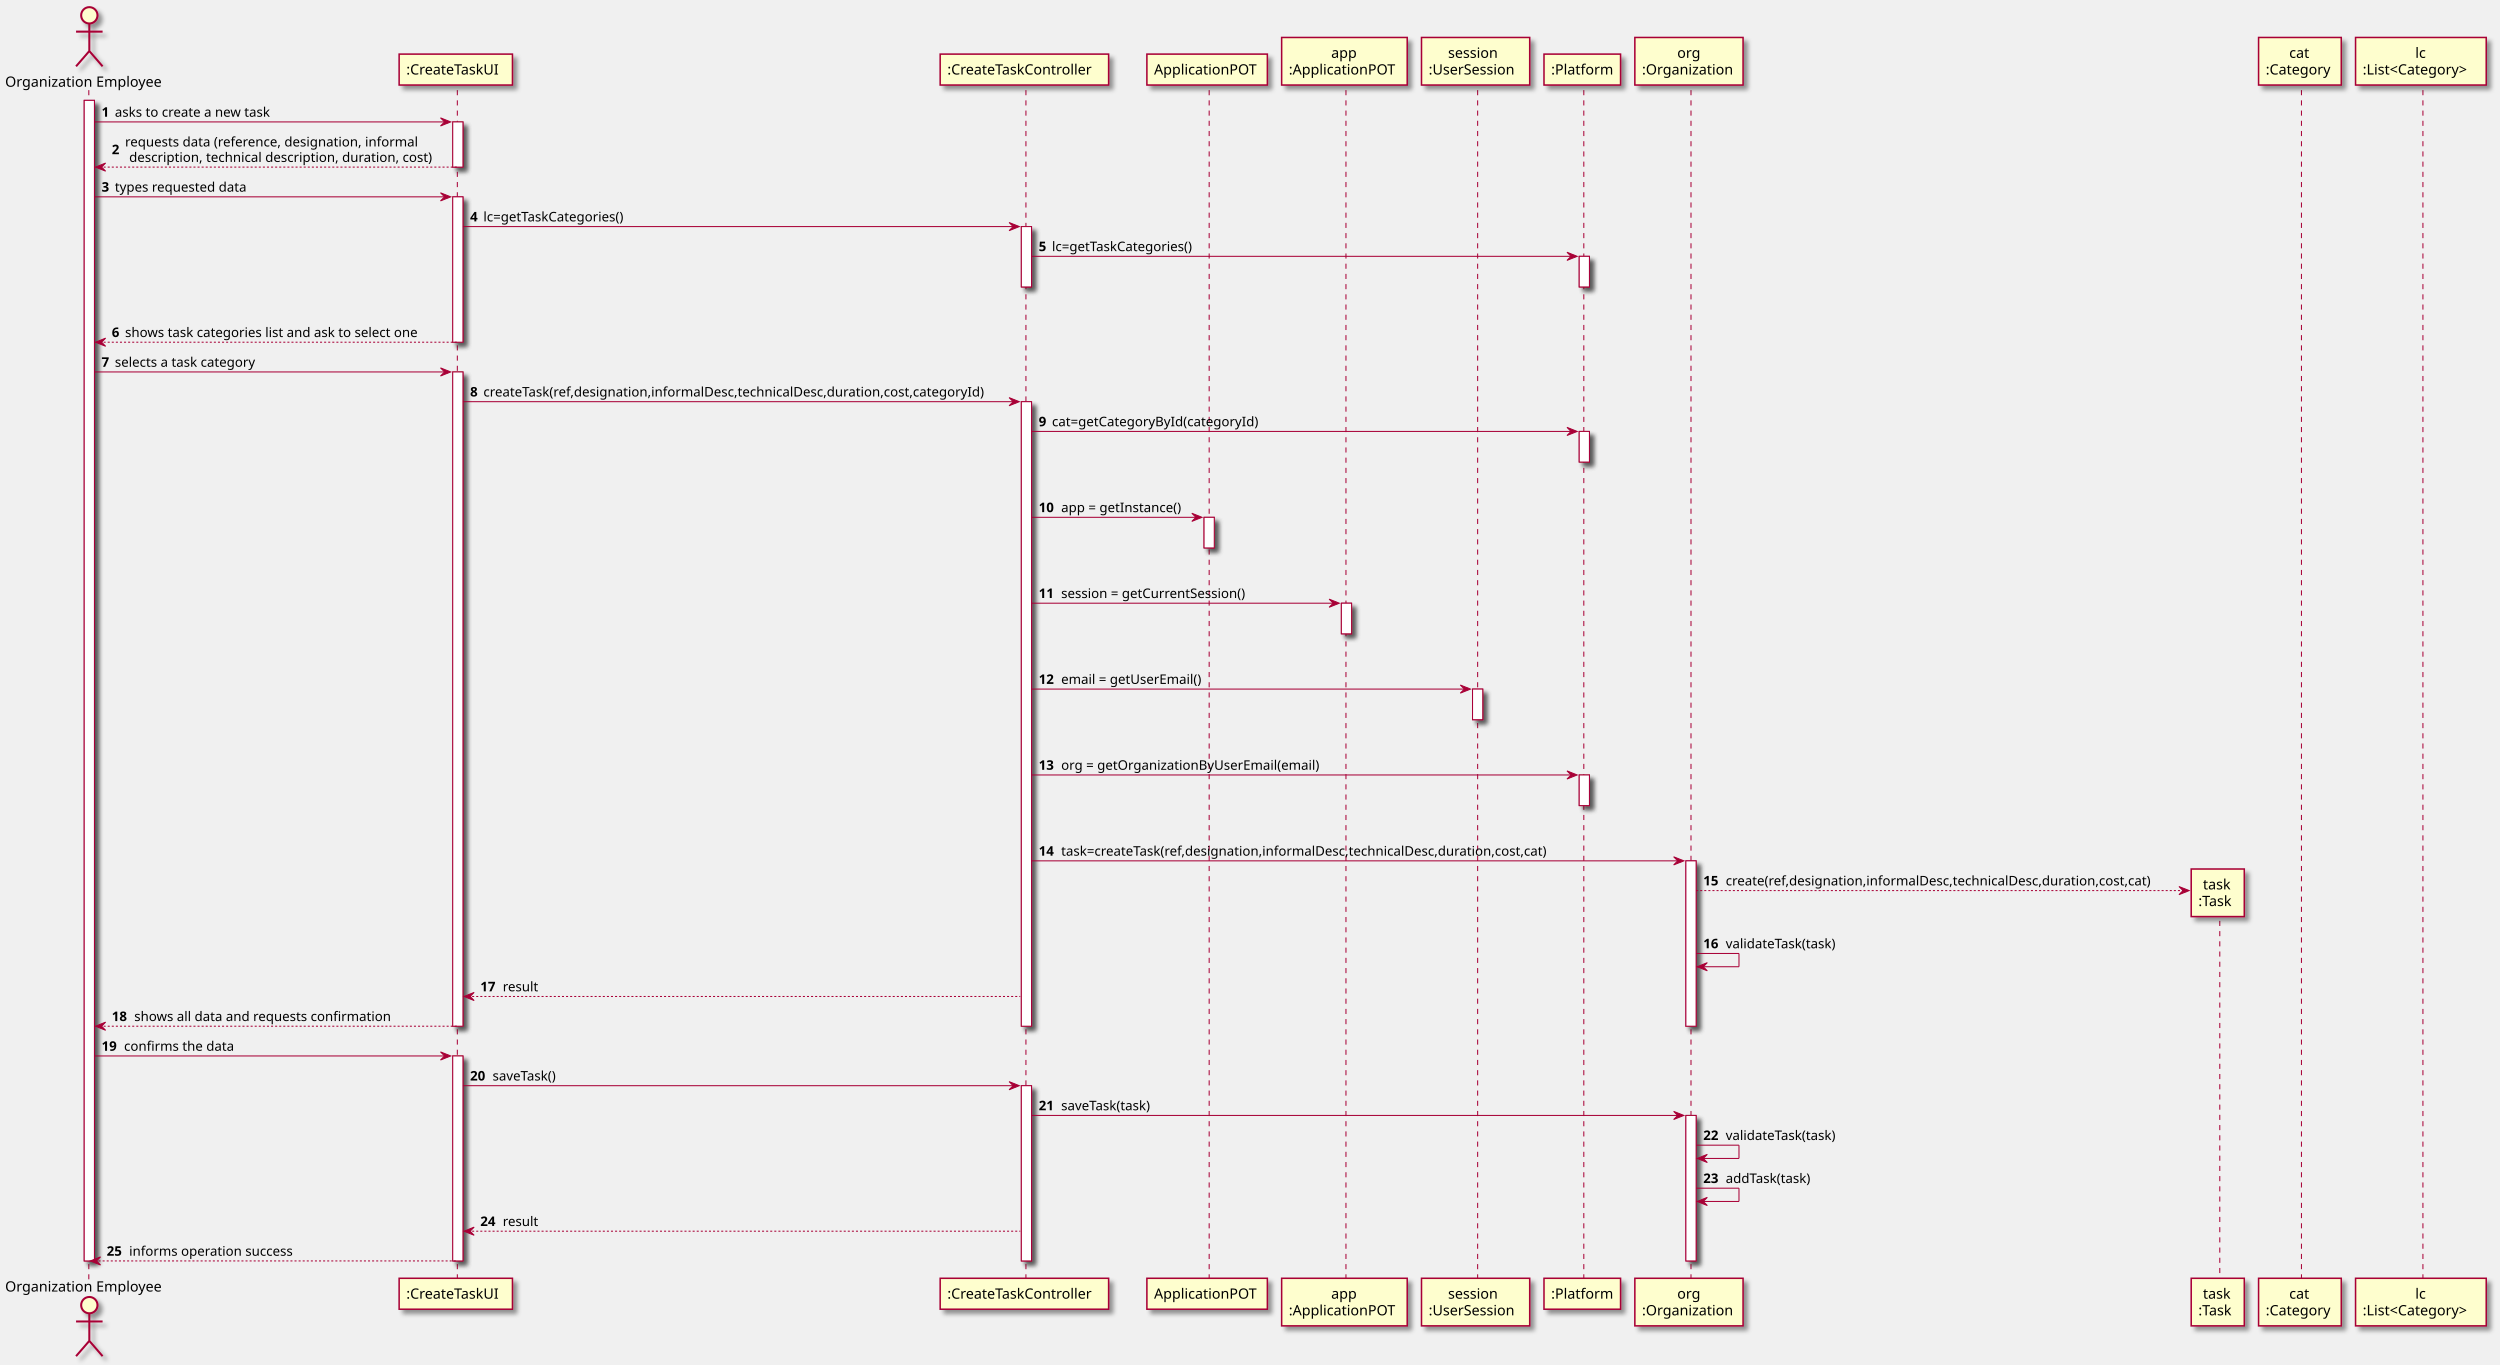
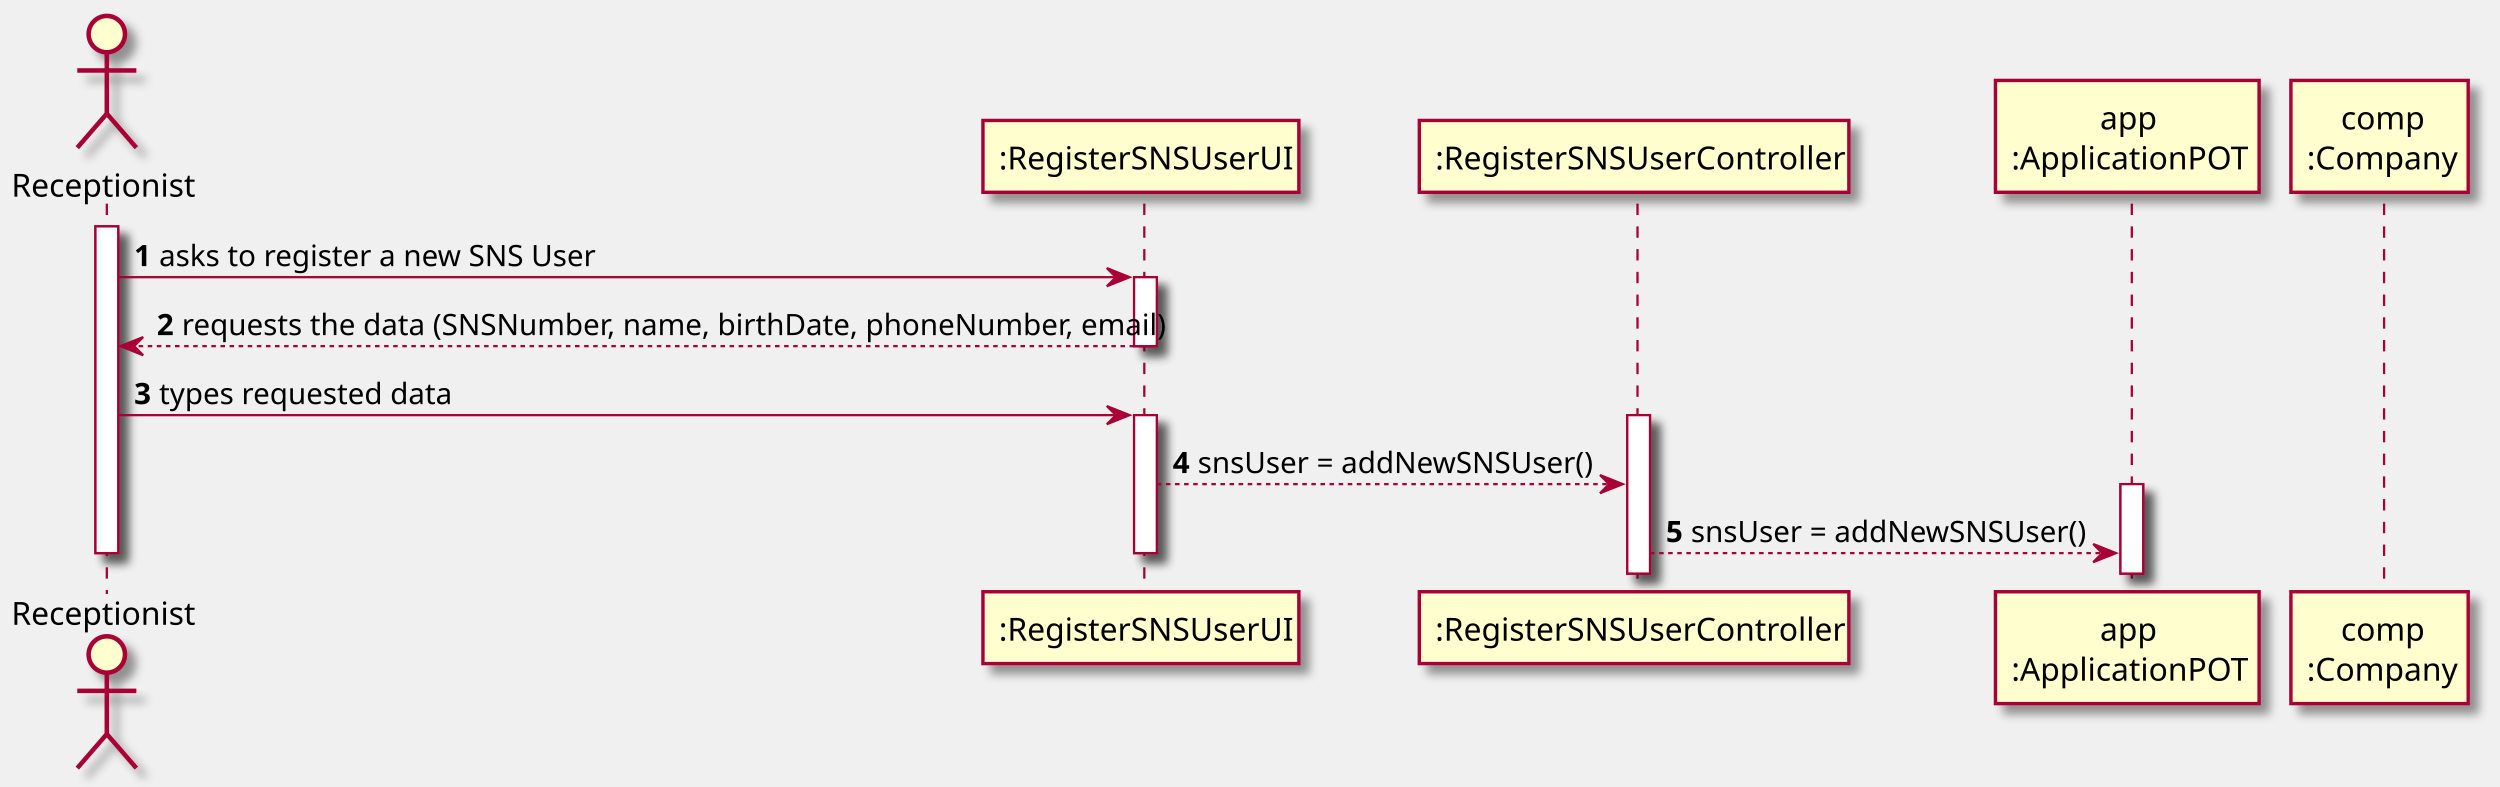
- <svg xmlns="http://www.w3.org/2000/svg" contentScriptType="application/ecmascript" contentStyleType="text/css" height="1337px" preserveAspectRatio="none" style="width:2449px;height:1337px;background:#FFFFFF;" version="1.1" viewBox="0 0 2449 1337" width="2449px" zoomAndPan="magnify">
+ <svg xmlns="http://www.w3.org/2000/svg" contentScriptType="application/ecmascript" contentStyleType="text/css" height="346px" preserveAspectRatio="none" style="width:1100px;height:346px;background:#FFFFFF;" version="1.1" viewBox="0 0 1100 346" width="1100px" zoomAndPan="magnify">
  <defs>
-     <filter height="300%" id="fr0k1bhwiezx" width="300%" x="-1" y="-1">
+     <filter height="300%" id="fj9hri3tazrzd" width="300%" x="-1" y="-1">
      <feGaussianBlur result="blurOut" stdDeviation="2.0" />
      <feColorMatrix in="blurOut" result="blurOut2" type="matrix" values="0 0 0 0 0 0 0 0 0 0 0 0 0 0 0 0 0 0 .4 0" />
      <feOffset dx="4.0" dy="4.0" in="blurOut2" result="blurOut3" />
      <feBlend in="SourceGraphic" in2="blurOut3" mode="normal" />
    </filter>
  </defs>
  <g>
-     <rect fill="#FFFFFF" filter="url(#fr0k1bhwiezx)" height="1136.914" style="stroke:#A80036;stroke-width:1.0;" width="10" x="82.5" y="98.297" />
-     <rect fill="#FFFFFF" filter="url(#fr0k1bhwiezx)" height="44.266" style="stroke:#A80036;stroke-width:1.0;" width="10" x="443.5" y="119.43" />
-     <rect fill="#FFFFFF" filter="url(#fr0k1bhwiezx)" height="142.398" style="stroke:#A80036;stroke-width:1.0;" width="10" x="443.5" y="192.828" />
-     <rect fill="#FFFFFF" filter="url(#fr0k1bhwiezx)" height="640.922" style="stroke:#A80036;stroke-width:1.0;" width="10" x="443.5" y="364.359" />
-     <rect fill="#FFFFFF" filter="url(#fr0k1bhwiezx)" height="200.797" style="stroke:#A80036;stroke-width:1.0;" width="10" x="443.5" y="1034.414" />
-     <rect fill="#FFFFFF" filter="url(#fr0k1bhwiezx)" height="59.133" style="stroke:#A80036;stroke-width:1.0;" width="10" x="1000.5" y="221.961" />
-     <rect fill="#FFFFFF" filter="url(#fr0k1bhwiezx)" height="611.789" style="stroke:#A80036;stroke-width:1.0;" width="10" x="1000.5" y="393.492" />
-     <rect fill="#FFFFFF" filter="url(#fr0k1bhwiezx)" height="171.664" style="stroke:#A80036;stroke-width:1.0;" width="10" x="1000.5" y="1063.547" />
-     <rect fill="#FFFFFF" filter="url(#fr0k1bhwiezx)" height="30" style="stroke:#A80036;stroke-width:1.0;" width="10" x="1179.5" y="506.758" />
-     <rect fill="#FFFFFF" filter="url(#fr0k1bhwiezx)" height="30" style="stroke:#A80036;stroke-width:1.0;" width="10" x="1314" y="590.891" />
-     <rect fill="#FFFFFF" filter="url(#fr0k1bhwiezx)" height="30" style="stroke:#A80036;stroke-width:1.0;" width="10" x="1442.5" y="675.023" />
-     <rect fill="#FFFFFF" filter="url(#fr0k1bhwiezx)" height="30" style="stroke:#A80036;stroke-width:1.0;" width="10" x="1547" y="251.094" />
-     <rect fill="#FFFFFF" filter="url(#fr0k1bhwiezx)" height="30" style="stroke:#A80036;stroke-width:1.0;" width="10" x="1547" y="422.625" />
-     <rect fill="#FFFFFF" filter="url(#fr0k1bhwiezx)" height="30" style="stroke:#A80036;stroke-width:1.0;" width="10" x="1547" y="759.156" />
-     <rect fill="#FFFFFF" filter="url(#fr0k1bhwiezx)" height="161.992" style="stroke:#A80036;stroke-width:1.0;" width="10" x="1651.5" y="843.289" />
-     <rect fill="#FFFFFF" filter="url(#fr0k1bhwiezx)" height="142.531" style="stroke:#A80036;stroke-width:1.0;" width="10" x="1651.5" y="1092.68" />
-     <line style="stroke:#A80036;stroke-width:1.0;stroke-dasharray:5.0,5.0;" x1="87" x2="87" y1="88.297" y2="1253.211" />
-     <line style="stroke:#A80036;stroke-width:1.0;stroke-dasharray:5.0,5.0;" x1="448" x2="448" y1="88.297" y2="1253.211" />
-     <line style="stroke:#A80036;stroke-width:1.0;stroke-dasharray:5.0,5.0;" x1="1005" x2="1005" y1="88.297" y2="1253.211" />
-     <line style="stroke:#A80036;stroke-width:1.0;stroke-dasharray:5.0,5.0;" x1="1184.5" x2="1184.5" y1="88.297" y2="1253.211" />
-     <line style="stroke:#A80036;stroke-width:1.0;stroke-dasharray:5.0,5.0;" x1="1318.5" x2="1318.5" y1="88.297" y2="1253.211" />
-     <line style="stroke:#A80036;stroke-width:1.0;stroke-dasharray:5.0,5.0;" x1="1447.5" x2="1447.5" y1="88.297" y2="1253.211" />
-     <line style="stroke:#A80036;stroke-width:1.0;stroke-dasharray:5.0,5.0;" x1="1551.5" x2="1551.5" y1="88.297" y2="1253.211" />
-     <line style="stroke:#A80036;stroke-width:1.0;stroke-dasharray:5.0,5.0;" x1="1656.5" x2="1656.5" y1="88.297" y2="1253.211" />
-     <line style="stroke:#A80036;stroke-width:1.0;stroke-dasharray:5.0,5.0;" x1="2174.5" x2="2174.5" y1="892.086" y2="1253.211" />
-     <line style="stroke:#A80036;stroke-width:1.0;stroke-dasharray:5.0,5.0;" x1="2254.5" x2="2254.5" y1="88.297" y2="1253.211" />
-     <line style="stroke:#A80036;stroke-width:1.0;stroke-dasharray:5.0,5.0;" x1="2373.5" x2="2373.5" y1="88.297" y2="1253.211" />
-     <text fill="#000000" font-family="sans-serif" font-size="14" lengthAdjust="spacing" textLength="159" x="5" y="84.995">Organization Employee</text>
-     <ellipse cx="87.5" cy="15" fill="#FEFECE" filter="url(#fr0k1bhwiezx)" rx="8" ry="8" style="stroke:#A80036;stroke-width:2.0;" />
-     <path d="M87.5,23 L87.5,50 M74.5,31 L100.5,31 M87.5,50 L74.5,65 M87.5,50 L100.5,65 " fill="none" filter="url(#fr0k1bhwiezx)" style="stroke:#A80036;stroke-width:2.0;" />
-     <text fill="#000000" font-family="sans-serif" font-size="14" lengthAdjust="spacing" textLength="159" x="5" y="1265.206">Organization Employee</text>
-     <ellipse cx="87.5" cy="1278.508" fill="#FEFECE" filter="url(#fr0k1bhwiezx)" rx="8" ry="8" style="stroke:#A80036;stroke-width:2.0;" />
-     <path d="M87.5,1286.508 L87.5,1313.508 M74.5,1294.508 L100.5,1294.508 M87.5,1313.508 L74.5,1328.508 M87.5,1313.508 L100.5,1328.508 " fill="none" filter="url(#fr0k1bhwiezx)" style="stroke:#A80036;stroke-width:2.0;" />
-     <rect fill="#FEFECE" filter="url(#fr0k1bhwiezx)" height="30.297" style="stroke:#A80036;stroke-width:1.5;" width="111" x="391" y="53" />
-     <text fill="#000000" font-family="sans-serif" font-size="14" lengthAdjust="spacing" textLength="97" x="398" y="72.995">:CreateTaskUI</text>
-     <rect fill="#FEFECE" filter="url(#fr0k1bhwiezx)" height="30.297" style="stroke:#A80036;stroke-width:1.5;" width="111" x="391" y="1252.211" />
-     <text fill="#000000" font-family="sans-serif" font-size="14" lengthAdjust="spacing" textLength="97" x="398" y="1272.206">:CreateTaskUI</text>
-     <rect fill="#FEFECE" filter="url(#fr0k1bhwiezx)" height="30.297" style="stroke:#A80036;stroke-width:1.5;" width="165" x="921" y="53" />
-     <text fill="#000000" font-family="sans-serif" font-size="14" lengthAdjust="spacing" textLength="151" x="928" y="72.995">:CreateTaskController</text>
-     <rect fill="#FEFECE" filter="url(#fr0k1bhwiezx)" height="30.297" style="stroke:#A80036;stroke-width:1.5;" width="165" x="921" y="1252.211" />
-     <text fill="#000000" font-family="sans-serif" font-size="14" lengthAdjust="spacing" textLength="151" x="928" y="1272.206">:CreateTaskController</text>
-     <rect fill="#FEFECE" filter="url(#fr0k1bhwiezx)" height="30.297" style="stroke:#A80036;stroke-width:1.5;" width="118" x="1123.5" y="53" />
-     <text fill="#000000" font-family="sans-serif" font-size="14" lengthAdjust="spacing" textLength="104" x="1130.5" y="72.995">ApplicationPOT</text>
-     <rect fill="#FEFECE" filter="url(#fr0k1bhwiezx)" height="30.297" style="stroke:#A80036;stroke-width:1.5;" width="118" x="1123.5" y="1252.211" />
-     <text fill="#000000" font-family="sans-serif" font-size="14" lengthAdjust="spacing" textLength="104" x="1130.5" y="1272.206">ApplicationPOT</text>
-     <rect fill="#FEFECE" filter="url(#fr0k1bhwiezx)" height="46.594" style="stroke:#A80036;stroke-width:1.5;" width="123" x="1255.5" y="36.703" />
-     <text fill="#000000" font-family="sans-serif" font-size="14" lengthAdjust="spacing" textLength="26" x="1304" y="56.698">app</text>
-     <text fill="#000000" font-family="sans-serif" font-size="14" lengthAdjust="spacing" textLength="109" x="1262.5" y="72.995">:ApplicationPOT</text>
-     <rect fill="#FEFECE" filter="url(#fr0k1bhwiezx)" height="46.594" style="stroke:#A80036;stroke-width:1.5;" width="123" x="1255.5" y="1252.211" />
-     <text fill="#000000" font-family="sans-serif" font-size="14" lengthAdjust="spacing" textLength="26" x="1304" y="1272.206">app</text>
-     <text fill="#000000" font-family="sans-serif" font-size="14" lengthAdjust="spacing" textLength="109" x="1262.5" y="1288.503">:ApplicationPOT</text>
-     <rect fill="#FEFECE" filter="url(#fr0k1bhwiezx)" height="46.594" style="stroke:#A80036;stroke-width:1.5;" width="106" x="1392.5" y="36.703" />
-     <text fill="#000000" font-family="sans-serif" font-size="14" lengthAdjust="spacing" textLength="54" x="1418.5" y="56.698">session</text>
-     <text fill="#000000" font-family="sans-serif" font-size="14" lengthAdjust="spacing" textLength="92" x="1399.5" y="72.995">:UserSession</text>
-     <rect fill="#FEFECE" filter="url(#fr0k1bhwiezx)" height="46.594" style="stroke:#A80036;stroke-width:1.5;" width="106" x="1392.5" y="1252.211" />
-     <text fill="#000000" font-family="sans-serif" font-size="14" lengthAdjust="spacing" textLength="54" x="1418.5" y="1272.206">session</text>
-     <text fill="#000000" font-family="sans-serif" font-size="14" lengthAdjust="spacing" textLength="92" x="1399.5" y="1288.503">:UserSession</text>
-     <rect fill="#FEFECE" filter="url(#fr0k1bhwiezx)" height="30.297" style="stroke:#A80036;stroke-width:1.5;" width="75" x="1512.5" y="53" />
-     <text fill="#000000" font-family="sans-serif" font-size="14" lengthAdjust="spacing" textLength="61" x="1519.5" y="72.995">:Platform</text>
-     <rect fill="#FEFECE" filter="url(#fr0k1bhwiezx)" height="30.297" style="stroke:#A80036;stroke-width:1.5;" width="75" x="1512.5" y="1252.211" />
-     <text fill="#000000" font-family="sans-serif" font-size="14" lengthAdjust="spacing" textLength="61" x="1519.5" y="1272.206">:Platform</text>
-     <rect fill="#FEFECE" filter="url(#fr0k1bhwiezx)" height="46.594" style="stroke:#A80036;stroke-width:1.5;" width="106" x="1601.5" y="36.703" />
-     <text fill="#000000" font-family="sans-serif" font-size="14" lengthAdjust="spacing" textLength="23" x="1643" y="56.698">org</text>
-     <text fill="#000000" font-family="sans-serif" font-size="14" lengthAdjust="spacing" textLength="92" x="1608.5" y="72.995">:Organization</text>
-     <rect fill="#FEFECE" filter="url(#fr0k1bhwiezx)" height="46.594" style="stroke:#A80036;stroke-width:1.5;" width="106" x="1601.5" y="1252.211" />
-     <text fill="#000000" font-family="sans-serif" font-size="14" lengthAdjust="spacing" textLength="23" x="1643" y="1272.206">org</text>
-     <text fill="#000000" font-family="sans-serif" font-size="14" lengthAdjust="spacing" textLength="92" x="1608.5" y="1288.503">:Organization</text>
-     <rect fill="#FEFECE" filter="url(#fr0k1bhwiezx)" height="46.594" style="stroke:#A80036;stroke-width:1.5;" width="52" x="2146.5" y="1252.211" />
-     <text fill="#000000" font-family="sans-serif" font-size="14" lengthAdjust="spacing" textLength="29" x="2158" y="1272.206">task</text>
-     <text fill="#000000" font-family="sans-serif" font-size="14" lengthAdjust="spacing" textLength="38" x="2153.5" y="1288.503">:Task</text>
-     <rect fill="#FEFECE" filter="url(#fr0k1bhwiezx)" height="46.594" style="stroke:#A80036;stroke-width:1.5;" width="81" x="2212.5" y="36.703" />
-     <text fill="#000000" font-family="sans-serif" font-size="14" lengthAdjust="spacing" textLength="21" x="2242.5" y="56.698">cat</text>
-     <text fill="#000000" font-family="sans-serif" font-size="14" lengthAdjust="spacing" textLength="67" x="2219.5" y="72.995">:Category</text>
-     <rect fill="#FEFECE" filter="url(#fr0k1bhwiezx)" height="46.594" style="stroke:#A80036;stroke-width:1.5;" width="81" x="2212.5" y="1252.211" />
-     <text fill="#000000" font-family="sans-serif" font-size="14" lengthAdjust="spacing" textLength="21" x="2242.5" y="1272.206">cat</text>
-     <text fill="#000000" font-family="sans-serif" font-size="14" lengthAdjust="spacing" textLength="67" x="2219.5" y="1288.503">:Category</text>
-     <rect fill="#FEFECE" filter="url(#fr0k1bhwiezx)" height="46.594" style="stroke:#A80036;stroke-width:1.5;" width="128" x="2307.5" y="36.703" />
-     <text fill="#000000" font-family="sans-serif" font-size="14" lengthAdjust="spacing" textLength="11" x="2366" y="56.698">lc</text>
-     <text fill="#000000" font-family="sans-serif" font-size="14" lengthAdjust="spacing" textLength="114" x="2314.5" y="72.995">:List&lt;Category&gt;</text>
-     <rect fill="#FEFECE" filter="url(#fr0k1bhwiezx)" height="46.594" style="stroke:#A80036;stroke-width:1.5;" width="128" x="2307.5" y="1252.211" />
-     <text fill="#000000" font-family="sans-serif" font-size="14" lengthAdjust="spacing" textLength="11" x="2366" y="1272.206">lc</text>
-     <text fill="#000000" font-family="sans-serif" font-size="14" lengthAdjust="spacing" textLength="114" x="2314.5" y="1288.503">:List&lt;Category&gt;</text>
-     <rect fill="#FFFFFF" filter="url(#fr0k1bhwiezx)" height="1136.914" style="stroke:#A80036;stroke-width:1.0;" width="10" x="82.5" y="98.297" />
-     <rect fill="#FFFFFF" filter="url(#fr0k1bhwiezx)" height="44.266" style="stroke:#A80036;stroke-width:1.0;" width="10" x="443.5" y="119.43" />
-     <rect fill="#FFFFFF" filter="url(#fr0k1bhwiezx)" height="142.398" style="stroke:#A80036;stroke-width:1.0;" width="10" x="443.5" y="192.828" />
-     <rect fill="#FFFFFF" filter="url(#fr0k1bhwiezx)" height="640.922" style="stroke:#A80036;stroke-width:1.0;" width="10" x="443.5" y="364.359" />
-     <rect fill="#FFFFFF" filter="url(#fr0k1bhwiezx)" height="200.797" style="stroke:#A80036;stroke-width:1.0;" width="10" x="443.5" y="1034.414" />
-     <rect fill="#FFFFFF" filter="url(#fr0k1bhwiezx)" height="59.133" style="stroke:#A80036;stroke-width:1.0;" width="10" x="1000.5" y="221.961" />
-     <rect fill="#FFFFFF" filter="url(#fr0k1bhwiezx)" height="611.789" style="stroke:#A80036;stroke-width:1.0;" width="10" x="1000.5" y="393.492" />
-     <rect fill="#FFFFFF" filter="url(#fr0k1bhwiezx)" height="171.664" style="stroke:#A80036;stroke-width:1.0;" width="10" x="1000.5" y="1063.547" />
-     <rect fill="#FFFFFF" filter="url(#fr0k1bhwiezx)" height="30" style="stroke:#A80036;stroke-width:1.0;" width="10" x="1179.5" y="506.758" />
-     <rect fill="#FFFFFF" filter="url(#fr0k1bhwiezx)" height="30" style="stroke:#A80036;stroke-width:1.0;" width="10" x="1314" y="590.891" />
-     <rect fill="#FFFFFF" filter="url(#fr0k1bhwiezx)" height="30" style="stroke:#A80036;stroke-width:1.0;" width="10" x="1442.5" y="675.023" />
-     <rect fill="#FFFFFF" filter="url(#fr0k1bhwiezx)" height="30" style="stroke:#A80036;stroke-width:1.0;" width="10" x="1547" y="251.094" />
-     <rect fill="#FFFFFF" filter="url(#fr0k1bhwiezx)" height="30" style="stroke:#A80036;stroke-width:1.0;" width="10" x="1547" y="422.625" />
-     <rect fill="#FFFFFF" filter="url(#fr0k1bhwiezx)" height="30" style="stroke:#A80036;stroke-width:1.0;" width="10" x="1547" y="759.156" />
-     <rect fill="#FFFFFF" filter="url(#fr0k1bhwiezx)" height="161.992" style="stroke:#A80036;stroke-width:1.0;" width="10" x="1651.5" y="843.289" />
-     <rect fill="#FFFFFF" filter="url(#fr0k1bhwiezx)" height="142.531" style="stroke:#A80036;stroke-width:1.0;" width="10" x="1651.5" y="1092.68" />
-     <polygon fill="#A80036" points="431.5,115.43,441.5,119.43,431.5,123.43,435.5,119.43" style="stroke:#A80036;stroke-width:1.0;" />
-     <line style="stroke:#A80036;stroke-width:1.0;" x1="92.5" x2="437.5" y1="119.43" y2="119.43" />
-     <text fill="#000000" font-family="sans-serif" font-size="13" font-weight="bold" lengthAdjust="spacing" textLength="9" x="99.5" y="114.364">1</text>
-     <text fill="#000000" font-family="sans-serif" font-size="13" lengthAdjust="spacing" textLength="163" x="112.5" y="114.364">asks to create a new task</text>
-     <polygon fill="#A80036" points="103.5,159.695,93.5,163.695,103.5,167.695,99.5,163.695" style="stroke:#A80036;stroke-width:1.0;" />
-     <line style="stroke:#A80036;stroke-width:1.0;stroke-dasharray:2.0,2.0;" x1="97.5" x2="447.5" y1="163.695" y2="163.695" />
-     <text fill="#000000" font-family="sans-serif" font-size="13" font-weight="bold" lengthAdjust="spacing" textLength="9" x="109.5" y="151.063">2</text>
-     <text fill="#000000" font-family="sans-serif" font-size="13" lengthAdjust="spacing" textLength="305" x="122.5" y="143.497">requests data (reference, designation,  informal</text>
-     <text fill="#000000" font-family="sans-serif" font-size="13" lengthAdjust="spacing" textLength="310" x="126.5" y="158.629">description, technical description, duration, cost)</text>
-     <polygon fill="#A80036" points="431.5,188.828,441.5,192.828,431.5,196.828,435.5,192.828" style="stroke:#A80036;stroke-width:1.0;" />
-     <line style="stroke:#A80036;stroke-width:1.0;" x1="92.5" x2="437.5" y1="192.828" y2="192.828" />
-     <text fill="#000000" font-family="sans-serif" font-size="13" font-weight="bold" lengthAdjust="spacing" textLength="9" x="99.5" y="187.762">3</text>
-     <text fill="#000000" font-family="sans-serif" font-size="13" lengthAdjust="spacing" textLength="137" x="112.5" y="187.762">types requested data</text>
-     <polygon fill="#A80036" points="988.5,217.961,998.5,221.961,988.5,225.961,992.5,221.961" style="stroke:#A80036;stroke-width:1.0;" />
-     <line style="stroke:#A80036;stroke-width:1.0;" x1="453.5" x2="994.5" y1="221.961" y2="221.961" />
-     <text fill="#000000" font-family="sans-serif" font-size="13" font-weight="bold" lengthAdjust="spacing" textLength="9" x="460.5" y="216.895">4</text>
-     <text fill="#000000" font-family="sans-serif" font-size="13" lengthAdjust="spacing" textLength="150" x="473.5" y="216.895">lc=getTaskCategories()</text>
-     <polygon fill="#A80036" points="1535,247.094,1545,251.094,1535,255.094,1539,251.094" style="stroke:#A80036;stroke-width:1.0;" />
-     <line style="stroke:#A80036;stroke-width:1.0;" x1="1010.5" x2="1541" y1="251.094" y2="251.094" />
-     <text fill="#000000" font-family="sans-serif" font-size="13" font-weight="bold" lengthAdjust="spacing" textLength="9" x="1017.5" y="246.028">5</text>
-     <text fill="#000000" font-family="sans-serif" font-size="13" lengthAdjust="spacing" textLength="150" x="1030.5" y="246.028">lc=getTaskCategories()</text>
-     <polygon fill="#A80036" points="103.5,331.227,93.5,335.227,103.5,339.227,99.5,335.227" style="stroke:#A80036;stroke-width:1.0;" />
-     <line style="stroke:#A80036;stroke-width:1.0;stroke-dasharray:2.0,2.0;" x1="97.5" x2="447.5" y1="335.227" y2="335.227" />
-     <text fill="#000000" font-family="sans-serif" font-size="13" font-weight="bold" lengthAdjust="spacing" textLength="9" x="109.5" y="330.161">6</text>
-     <text fill="#000000" font-family="sans-serif" font-size="13" lengthAdjust="spacing" textLength="304" x="122.5" y="330.161">shows task categories list and ask to select one</text>
-     <polygon fill="#A80036" points="431.5,360.359,441.5,364.359,431.5,368.359,435.5,364.359" style="stroke:#A80036;stroke-width:1.0;" />
-     <line style="stroke:#A80036;stroke-width:1.0;" x1="92.5" x2="437.5" y1="364.359" y2="364.359" />
-     <text fill="#000000" font-family="sans-serif" font-size="13" font-weight="bold" lengthAdjust="spacing" textLength="9" x="99.5" y="359.293">7</text>
-     <text fill="#000000" font-family="sans-serif" font-size="13" lengthAdjust="spacing" textLength="148" x="112.5" y="359.293">selects a task category</text>
-     <polygon fill="#A80036" points="988.5,389.492,998.5,393.492,988.5,397.492,992.5,393.492" style="stroke:#A80036;stroke-width:1.0;" />
-     <line style="stroke:#A80036;stroke-width:1.0;" x1="453.5" x2="994.5" y1="393.492" y2="393.492" />
-     <text fill="#000000" font-family="sans-serif" font-size="13" font-weight="bold" lengthAdjust="spacing" textLength="9" x="460.5" y="388.426">8</text>
-     <text fill="#000000" font-family="sans-serif" font-size="13" lengthAdjust="spacing" textLength="515" x="473.5" y="388.426">createTask(ref,designation,informalDesc,technicalDesc,duration,cost,categoryId)</text>
-     <polygon fill="#A80036" points="1535,418.625,1545,422.625,1535,426.625,1539,422.625" style="stroke:#A80036;stroke-width:1.0;" />
-     <line style="stroke:#A80036;stroke-width:1.0;" x1="1010.5" x2="1541" y1="422.625" y2="422.625" />
-     <text fill="#000000" font-family="sans-serif" font-size="13" font-weight="bold" lengthAdjust="spacing" textLength="9" x="1017.5" y="417.559">9</text>
-     <text fill="#000000" font-family="sans-serif" font-size="13" lengthAdjust="spacing" textLength="214" x="1030.5" y="417.559">cat=getCategoryById(categoryId)</text>
-     <polygon fill="#A80036" points="1167.5,502.758,1177.5,506.758,1167.5,510.758,1171.5,506.758" style="stroke:#A80036;stroke-width:1.0;" />
-     <line style="stroke:#A80036;stroke-width:1.0;" x1="1010.5" x2="1173.5" y1="506.758" y2="506.758" />
-     <text fill="#000000" font-family="sans-serif" font-size="13" font-weight="bold" lengthAdjust="spacing" textLength="18" x="1017.5" y="501.692">10</text>
-     <text fill="#000000" font-family="sans-serif" font-size="13" lengthAdjust="spacing" textLength="128" x="1039.5" y="501.692">app = getInstance()</text>
-     <polygon fill="#A80036" points="1302,586.891,1312,590.891,1302,594.891,1306,590.891" style="stroke:#A80036;stroke-width:1.0;" />
-     <line style="stroke:#A80036;stroke-width:1.0;" x1="1010.5" x2="1308" y1="590.891" y2="590.891" />
-     <text fill="#000000" font-family="sans-serif" font-size="13" font-weight="bold" lengthAdjust="spacing" textLength="18" x="1017.5" y="585.825">11</text>
-     <text fill="#000000" font-family="sans-serif" font-size="13" lengthAdjust="spacing" textLength="196" x="1039.5" y="585.825">session = getCurrentSession()</text>
-     <polygon fill="#A80036" points="1430.5,671.023,1440.5,675.023,1430.5,679.023,1434.5,675.023" style="stroke:#A80036;stroke-width:1.0;" />
-     <line style="stroke:#A80036;stroke-width:1.0;" x1="1010.5" x2="1436.5" y1="675.023" y2="675.023" />
-     <text fill="#000000" font-family="sans-serif" font-size="13" font-weight="bold" lengthAdjust="spacing" textLength="18" x="1017.5" y="669.957">12</text>
-     <text fill="#000000" font-family="sans-serif" font-size="13" lengthAdjust="spacing" textLength="150" x="1039.5" y="669.957">email = getUserEmail()</text>
-     <polygon fill="#A80036" points="1535,755.156,1545,759.156,1535,763.156,1539,759.156" style="stroke:#A80036;stroke-width:1.0;" />
-     <line style="stroke:#A80036;stroke-width:1.0;" x1="1010.5" x2="1541" y1="759.156" y2="759.156" />
-     <text fill="#000000" font-family="sans-serif" font-size="13" font-weight="bold" lengthAdjust="spacing" textLength="18" x="1017.5" y="754.09">13</text>
-     <text fill="#000000" font-family="sans-serif" font-size="13" lengthAdjust="spacing" textLength="268" x="1039.5" y="754.09">org = getOrganizationByUserEmail(email)</text>
-     <polygon fill="#A80036" points="1639.5,839.289,1649.5,843.289,1639.5,847.289,1643.5,843.289" style="stroke:#A80036;stroke-width:1.0;" />
-     <line style="stroke:#A80036;stroke-width:1.0;" x1="1010.5" x2="1645.5" y1="843.289" y2="843.289" />
-     <text fill="#000000" font-family="sans-serif" font-size="13" font-weight="bold" lengthAdjust="spacing" textLength="18" x="1017.5" y="838.223">14</text>
-     <text fill="#000000" font-family="sans-serif" font-size="13" lengthAdjust="spacing" textLength="506" x="1039.5" y="838.223">task=createTask(ref,designation,informalDesc,technicalDesc,duration,cost,cat)</text>
-     <polygon fill="#A80036" points="2134.5,868.422,2144.5,872.422,2134.5,876.422,2138.5,872.422" style="stroke:#A80036;stroke-width:1.0;" />
-     <line style="stroke:#A80036;stroke-width:1.0;stroke-dasharray:2.0,2.0;" x1="1661.5" x2="2140.5" y1="872.422" y2="872.422" />
-     <text fill="#000000" font-family="sans-serif" font-size="13" font-weight="bold" lengthAdjust="spacing" textLength="18" x="1668.5" y="867.356">15</text>
-     <text fill="#000000" font-family="sans-serif" font-size="13" lengthAdjust="spacing" textLength="439" x="1690.5" y="867.356">create(ref,designation,informalDesc,technicalDesc,duration,cost,cat)</text>
-     <rect fill="#FEFECE" filter="url(#fr0k1bhwiezx)" height="46.594" style="stroke:#A80036;stroke-width:1.5;" width="52" x="2146.5" y="851.289" />
-     <text fill="#000000" font-family="sans-serif" font-size="14" lengthAdjust="spacing" textLength="29" x="2158" y="871.284">task</text>
-     <text fill="#000000" font-family="sans-serif" font-size="14" lengthAdjust="spacing" textLength="38" x="2153.5" y="887.581">:Task</text>
-     <line style="stroke:#A80036;stroke-width:1.0;" x1="1661.5" x2="1703.5" y1="934.016" y2="934.016" />
-     <line style="stroke:#A80036;stroke-width:1.0;" x1="1703.5" x2="1703.5" y1="934.016" y2="947.016" />
-     <line style="stroke:#A80036;stroke-width:1.0;" x1="1662.5" x2="1703.5" y1="947.016" y2="947.016" />
-     <polygon fill="#A80036" points="1672.5,943.016,1662.5,947.016,1672.5,951.016,1668.5,947.016" style="stroke:#A80036;stroke-width:1.0;" />
-     <text fill="#000000" font-family="sans-serif" font-size="13" font-weight="bold" lengthAdjust="spacing" textLength="18" x="1668.5" y="928.95">16</text>
-     <text fill="#000000" font-family="sans-serif" font-size="13" lengthAdjust="spacing" textLength="116" x="1690.5" y="928.95">validateTask(task)</text>
-     <polygon fill="#A80036" points="464.5,972.148,454.5,976.148,464.5,980.148,460.5,976.148" style="stroke:#A80036;stroke-width:1.0;" />
-     <line style="stroke:#A80036;stroke-width:1.0;stroke-dasharray:2.0,2.0;" x1="458.5" x2="999.5" y1="976.148" y2="976.148" />
-     <text fill="#000000" font-family="sans-serif" font-size="13" font-weight="bold" lengthAdjust="spacing" textLength="18" x="470.5" y="971.082">17</text>
-     <text fill="#000000" font-family="sans-serif" font-size="13" lengthAdjust="spacing" textLength="36" x="492.5" y="971.082">result</text>
-     <polygon fill="#A80036" points="103.5,1001.281,93.5,1005.281,103.5,1009.281,99.5,1005.281" style="stroke:#A80036;stroke-width:1.0;" />
-     <line style="stroke:#A80036;stroke-width:1.0;stroke-dasharray:2.0,2.0;" x1="97.5" x2="447.5" y1="1005.281" y2="1005.281" />
-     <text fill="#000000" font-family="sans-serif" font-size="13" font-weight="bold" lengthAdjust="spacing" textLength="18" x="109.5" y="1000.215">18</text>
-     <text fill="#000000" font-family="sans-serif" font-size="13" lengthAdjust="spacing" textLength="262" x="131.5" y="1000.215">shows all data and requests confirmation</text>
-     <polygon fill="#A80036" points="431.5,1030.414,441.5,1034.414,431.5,1038.414,435.5,1034.414" style="stroke:#A80036;stroke-width:1.0;" />
-     <line style="stroke:#A80036;stroke-width:1.0;" x1="92.5" x2="437.5" y1="1034.414" y2="1034.414" />
-     <text fill="#000000" font-family="sans-serif" font-size="13" font-weight="bold" lengthAdjust="spacing" textLength="18" x="99.5" y="1029.348">19</text>
-     <text fill="#000000" font-family="sans-serif" font-size="13" lengthAdjust="spacing" textLength="113" x="121.5" y="1029.348">confirms the data</text>
-     <polygon fill="#A80036" points="988.5,1059.547,998.5,1063.547,988.5,1067.547,992.5,1063.547" style="stroke:#A80036;stroke-width:1.0;" />
-     <line style="stroke:#A80036;stroke-width:1.0;" x1="453.5" x2="994.5" y1="1063.547" y2="1063.547" />
-     <text fill="#000000" font-family="sans-serif" font-size="13" font-weight="bold" lengthAdjust="spacing" textLength="18" x="460.5" y="1058.481">20</text>
-     <text fill="#000000" font-family="sans-serif" font-size="13" lengthAdjust="spacing" textLength="69" x="482.5" y="1058.481">saveTask()</text>
-     <polygon fill="#A80036" points="1639.5,1088.68,1649.5,1092.68,1639.5,1096.68,1643.5,1092.68" style="stroke:#A80036;stroke-width:1.0;" />
-     <line style="stroke:#A80036;stroke-width:1.0;" x1="1010.5" x2="1645.5" y1="1092.68" y2="1092.68" />
-     <text fill="#000000" font-family="sans-serif" font-size="13" font-weight="bold" lengthAdjust="spacing" textLength="18" x="1017.5" y="1087.614">21</text>
-     <text fill="#000000" font-family="sans-serif" font-size="13" lengthAdjust="spacing" textLength="96" x="1039.5" y="1087.614">saveTask(task)</text>
-     <line style="stroke:#A80036;stroke-width:1.0;" x1="1661.5" x2="1703.5" y1="1121.812" y2="1121.812" />
-     <line style="stroke:#A80036;stroke-width:1.0;" x1="1703.5" x2="1703.5" y1="1121.812" y2="1134.812" />
-     <line style="stroke:#A80036;stroke-width:1.0;" x1="1662.5" x2="1703.5" y1="1134.812" y2="1134.812" />
-     <polygon fill="#A80036" points="1672.5,1130.812,1662.5,1134.812,1672.5,1138.812,1668.5,1134.812" style="stroke:#A80036;stroke-width:1.0;" />
-     <text fill="#000000" font-family="sans-serif" font-size="13" font-weight="bold" lengthAdjust="spacing" textLength="18" x="1668.5" y="1116.747">22</text>
-     <text fill="#000000" font-family="sans-serif" font-size="13" lengthAdjust="spacing" textLength="116" x="1690.5" y="1116.747">validateTask(task)</text>
-     <line style="stroke:#A80036;stroke-width:1.0;" x1="1661.5" x2="1703.5" y1="1163.945" y2="1163.945" />
-     <line style="stroke:#A80036;stroke-width:1.0;" x1="1703.5" x2="1703.5" y1="1163.945" y2="1176.945" />
-     <line style="stroke:#A80036;stroke-width:1.0;" x1="1662.5" x2="1703.5" y1="1176.945" y2="1176.945" />
-     <polygon fill="#A80036" points="1672.5,1172.945,1662.5,1176.945,1672.5,1180.945,1668.5,1176.945" style="stroke:#A80036;stroke-width:1.0;" />
-     <text fill="#000000" font-family="sans-serif" font-size="13" font-weight="bold" lengthAdjust="spacing" textLength="18" x="1668.5" y="1158.879">23</text>
-     <text fill="#000000" font-family="sans-serif" font-size="13" lengthAdjust="spacing" textLength="90" x="1690.5" y="1158.879">addTask(task)</text>
-     <polygon fill="#A80036" points="464.5,1202.078,454.5,1206.078,464.5,1210.078,460.5,1206.078" style="stroke:#A80036;stroke-width:1.0;" />
-     <line style="stroke:#A80036;stroke-width:1.0;stroke-dasharray:2.0,2.0;" x1="458.5" x2="999.5" y1="1206.078" y2="1206.078" />
-     <text fill="#000000" font-family="sans-serif" font-size="13" font-weight="bold" lengthAdjust="spacing" textLength="18" x="470.5" y="1201.012">24</text>
-     <text fill="#000000" font-family="sans-serif" font-size="13" lengthAdjust="spacing" textLength="36" x="492.5" y="1201.012">result</text>
-     <polygon fill="#A80036" points="98.5,1231.211,88.5,1235.211,98.5,1239.211,94.5,1235.211" style="stroke:#A80036;stroke-width:1.0;" />
-     <line style="stroke:#A80036;stroke-width:1.0;stroke-dasharray:2.0,2.0;" x1="92.5" x2="447.5" y1="1235.211" y2="1235.211" />
-     <text fill="#000000" font-family="sans-serif" font-size="13" font-weight="bold" lengthAdjust="spacing" textLength="18" x="104.5" y="1230.145">25</text>
-     <text fill="#000000" font-family="sans-serif" font-size="13" lengthAdjust="spacing" textLength="168" x="126.5" y="1230.145">informs operation success</text>
+     <rect fill="#FFFFFF" filter="url(#fj9hri3tazrzd)" height="143.758" style="stroke:#A80036;stroke-width:1.0;" width="10" x="42" y="99.609" />
+     <rect fill="#FFFFFF" filter="url(#fj9hri3tazrzd)" height="30.352" style="stroke:#A80036;stroke-width:1.0;" width="10" x="499" y="121.961" />
+     <rect fill="#FFFFFF" filter="url(#fj9hri3tazrzd)" height="60.703" style="stroke:#A80036;stroke-width:1.0;" width="10" x="499" y="182.664" />
+     <rect fill="#FFFFFF" filter="url(#fj9hri3tazrzd)" height="69.703" style="stroke:#A80036;stroke-width:1.0;" width="10" x="716" y="182.664" />
+     <rect fill="#FFFFFF" filter="url(#fj9hri3tazrzd)" height="39.352" style="stroke:#A80036;stroke-width:1.0;" width="10" x="933" y="213.016" />
+     <line style="stroke:#A80036;stroke-width:1.0;stroke-dasharray:5.0,5.0;" x1="47" x2="47" y1="89.609" y2="261.367" />
+     <line style="stroke:#A80036;stroke-width:1.0;stroke-dasharray:5.0,5.0;" x1="503.5" x2="503.5" y1="89.609" y2="261.367" />
+     <line style="stroke:#A80036;stroke-width:1.0;stroke-dasharray:5.0,5.0;" x1="720.5" x2="720.5" y1="89.609" y2="261.367" />
+     <line style="stroke:#A80036;stroke-width:1.0;stroke-dasharray:5.0,5.0;" x1="938" x2="938" y1="89.609" y2="261.367" />
+     <line style="stroke:#A80036;stroke-width:1.0;stroke-dasharray:5.0,5.0;" x1="1049" x2="1049" y1="89.609" y2="261.367" />
+     <text fill="#000000" font-family="sans-serif" font-size="14" lengthAdjust="spacing" textLength="78" x="5" y="86.533">Receptionist</text>
+     <ellipse cx="47" cy="15" fill="#FEFECE" filter="url(#fj9hri3tazrzd)" rx="8" ry="8" style="stroke:#A80036;stroke-width:2.0;" />
+     <path d="M47,23 L47,50 M34,31 L60,31 M47,50 L34,65 M47,50 L60,65 " fill="none" filter="url(#fj9hri3tazrzd)" style="stroke:#A80036;stroke-width:2.0;" />
+     <text fill="#000000" font-family="sans-serif" font-size="14" lengthAdjust="spacing" textLength="78" x="5" y="274.9">Receptionist</text>
+     <ellipse cx="47" cy="287.977" fill="#FEFECE" filter="url(#fj9hri3tazrzd)" rx="8" ry="8" style="stroke:#A80036;stroke-width:2.0;" />
+     <path d="M47,295.977 L47,322.977 M34,303.977 L60,303.977 M47,322.977 L34,337.977 M47,322.977 L60,337.977 " fill="none" filter="url(#fj9hri3tazrzd)" style="stroke:#A80036;stroke-width:2.0;" />
+     <rect fill="#FEFECE" filter="url(#fj9hri3tazrzd)" height="31.609" style="stroke:#A80036;stroke-width:1.5;" width="139" x="432.5" y="53" />
+     <text fill="#000000" font-family="sans-serif" font-size="14" lengthAdjust="spacing" textLength="125" x="439.5" y="74.533">:RegisterSNSUserUI</text>
+     <rect fill="#FEFECE" filter="url(#fj9hri3tazrzd)" height="31.609" style="stroke:#A80036;stroke-width:1.5;" width="139" x="432.5" y="260.367" />
+     <text fill="#000000" font-family="sans-serif" font-size="14" lengthAdjust="spacing" textLength="125" x="439.5" y="281.9">:RegisterSNSUserUI</text>
+     <rect fill="#FEFECE" filter="url(#fj9hri3tazrzd)" height="31.609" style="stroke:#A80036;stroke-width:1.5;" width="189" x="624.5" y="53" />
+     <text fill="#000000" font-family="sans-serif" font-size="14" lengthAdjust="spacing" textLength="175" x="631.5" y="74.533">:RegisterSNSUserController</text>
+     <rect fill="#FEFECE" filter="url(#fj9hri3tazrzd)" height="31.609" style="stroke:#A80036;stroke-width:1.5;" width="189" x="624.5" y="260.367" />
+     <text fill="#000000" font-family="sans-serif" font-size="14" lengthAdjust="spacing" textLength="175" x="631.5" y="281.9">:RegisterSNSUserController</text>
+     <rect fill="#FEFECE" filter="url(#fj9hri3tazrzd)" height="49.219" style="stroke:#A80036;stroke-width:1.5;" width="116" x="878" y="35.391" />
+     <text fill="#000000" font-family="sans-serif" font-size="14" lengthAdjust="spacing" textLength="24" x="924" y="56.924">app</text>
+     <text fill="#000000" font-family="sans-serif" font-size="14" lengthAdjust="spacing" textLength="102" x="885" y="74.533">:ApplicationPOT</text>
+     <rect fill="#FEFECE" filter="url(#fj9hri3tazrzd)" height="49.219" style="stroke:#A80036;stroke-width:1.5;" width="116" x="878" y="260.367" />
+     <text fill="#000000" font-family="sans-serif" font-size="14" lengthAdjust="spacing" textLength="24" x="924" y="281.9">app</text>
+     <text fill="#000000" font-family="sans-serif" font-size="14" lengthAdjust="spacing" textLength="102" x="885" y="299.51">:ApplicationPOT</text>
+     <rect fill="#FEFECE" filter="url(#fj9hri3tazrzd)" height="49.219" style="stroke:#A80036;stroke-width:1.5;" width="78" x="1008" y="35.391" />
+     <text fill="#000000" font-family="sans-serif" font-size="14" lengthAdjust="spacing" textLength="34" x="1030" y="56.924">comp</text>
+     <text fill="#000000" font-family="sans-serif" font-size="14" lengthAdjust="spacing" textLength="64" x="1015" y="74.533">:Company</text>
+     <rect fill="#FEFECE" filter="url(#fj9hri3tazrzd)" height="49.219" style="stroke:#A80036;stroke-width:1.5;" width="78" x="1008" y="260.367" />
+     <text fill="#000000" font-family="sans-serif" font-size="14" lengthAdjust="spacing" textLength="34" x="1030" y="281.9">comp</text>
+     <text fill="#000000" font-family="sans-serif" font-size="14" lengthAdjust="spacing" textLength="64" x="1015" y="299.51">:Company</text>
+     <rect fill="#FFFFFF" filter="url(#fj9hri3tazrzd)" height="143.758" style="stroke:#A80036;stroke-width:1.0;" width="10" x="42" y="99.609" />
+     <rect fill="#FFFFFF" filter="url(#fj9hri3tazrzd)" height="30.352" style="stroke:#A80036;stroke-width:1.0;" width="10" x="499" y="121.961" />
+     <rect fill="#FFFFFF" filter="url(#fj9hri3tazrzd)" height="60.703" style="stroke:#A80036;stroke-width:1.0;" width="10" x="499" y="182.664" />
+     <rect fill="#FFFFFF" filter="url(#fj9hri3tazrzd)" height="69.703" style="stroke:#A80036;stroke-width:1.0;" width="10" x="716" y="182.664" />
+     <rect fill="#FFFFFF" filter="url(#fj9hri3tazrzd)" height="39.352" style="stroke:#A80036;stroke-width:1.0;" width="10" x="933" y="213.016" />
+     <polygon fill="#A80036" points="487,117.961,497,121.961,487,125.961,491,121.961" style="stroke:#A80036;stroke-width:1.0;" />
+     <line style="stroke:#A80036;stroke-width:1.0;" x1="52" x2="493" y1="121.961" y2="121.961" />
+     <text fill="#000000" font-family="sans-serif" font-size="13" font-weight="bold" lengthAdjust="spacing" textLength="7" x="59" y="117.105">1</text>
+     <text fill="#000000" font-family="sans-serif" font-size="13" lengthAdjust="spacing" textLength="190" x="70" y="117.105">asks to register a new SNS User</text>
+     <polygon fill="#A80036" points="63,148.312,53,152.312,63,156.312,59,152.312" style="stroke:#A80036;stroke-width:1.0;" />
+     <line style="stroke:#A80036;stroke-width:1.0;stroke-dasharray:2.0,2.0;" x1="57" x2="503" y1="152.312" y2="152.312" />
+     <text fill="#000000" font-family="sans-serif" font-size="13" font-weight="bold" lengthAdjust="spacing" textLength="7" x="69" y="147.456">2</text>
+     <text fill="#000000" font-family="sans-serif" font-size="13" lengthAdjust="spacing" textLength="412" x="80" y="147.456">requests the data (SNSNumber, name, birthDate, phoneNumber, email)</text>
+     <polygon fill="#A80036" points="487,178.664,497,182.664,487,186.664,491,182.664" style="stroke:#A80036;stroke-width:1.0;" />
+     <line style="stroke:#A80036;stroke-width:1.0;" x1="52" x2="493" y1="182.664" y2="182.664" />
+     <text fill="#000000" font-family="sans-serif" font-size="13" font-weight="bold" lengthAdjust="spacing" textLength="7" x="59" y="177.808">3</text>
+     <text fill="#000000" font-family="sans-serif" font-size="13" lengthAdjust="spacing" textLength="122" x="70" y="177.808">types requested data</text>
+     <polygon fill="#A80036" points="704,209.016,714,213.016,704,217.016,708,213.016" style="stroke:#A80036;stroke-width:1.0;" />
+     <line style="stroke:#A80036;stroke-width:1.0;stroke-dasharray:2.0,2.0;" x1="509" x2="710" y1="213.016" y2="213.016" />
+     <text fill="#000000" font-family="sans-serif" font-size="13" font-weight="bold" lengthAdjust="spacing" textLength="7" x="516" y="208.159">4</text>
+     <text fill="#000000" font-family="sans-serif" font-size="13" lengthAdjust="spacing" textLength="172" x="527" y="208.159">snsUser = addNewSNSUser()</text>
+     <polygon fill="#A80036" points="921,239.367,931,243.367,921,247.367,925,243.367" style="stroke:#A80036;stroke-width:1.0;" />
+     <line style="stroke:#A80036;stroke-width:1.0;stroke-dasharray:2.0,2.0;" x1="726" x2="927" y1="243.367" y2="243.367" />
+     <text fill="#000000" font-family="sans-serif" font-size="13" font-weight="bold" lengthAdjust="spacing" textLength="7" x="733" y="238.511">5</text>
+     <text fill="#000000" font-family="sans-serif" font-size="13" lengthAdjust="spacing" textLength="172" x="744" y="238.511">snsUser = addNewSNSUser()</text>
  </g>
</svg>
